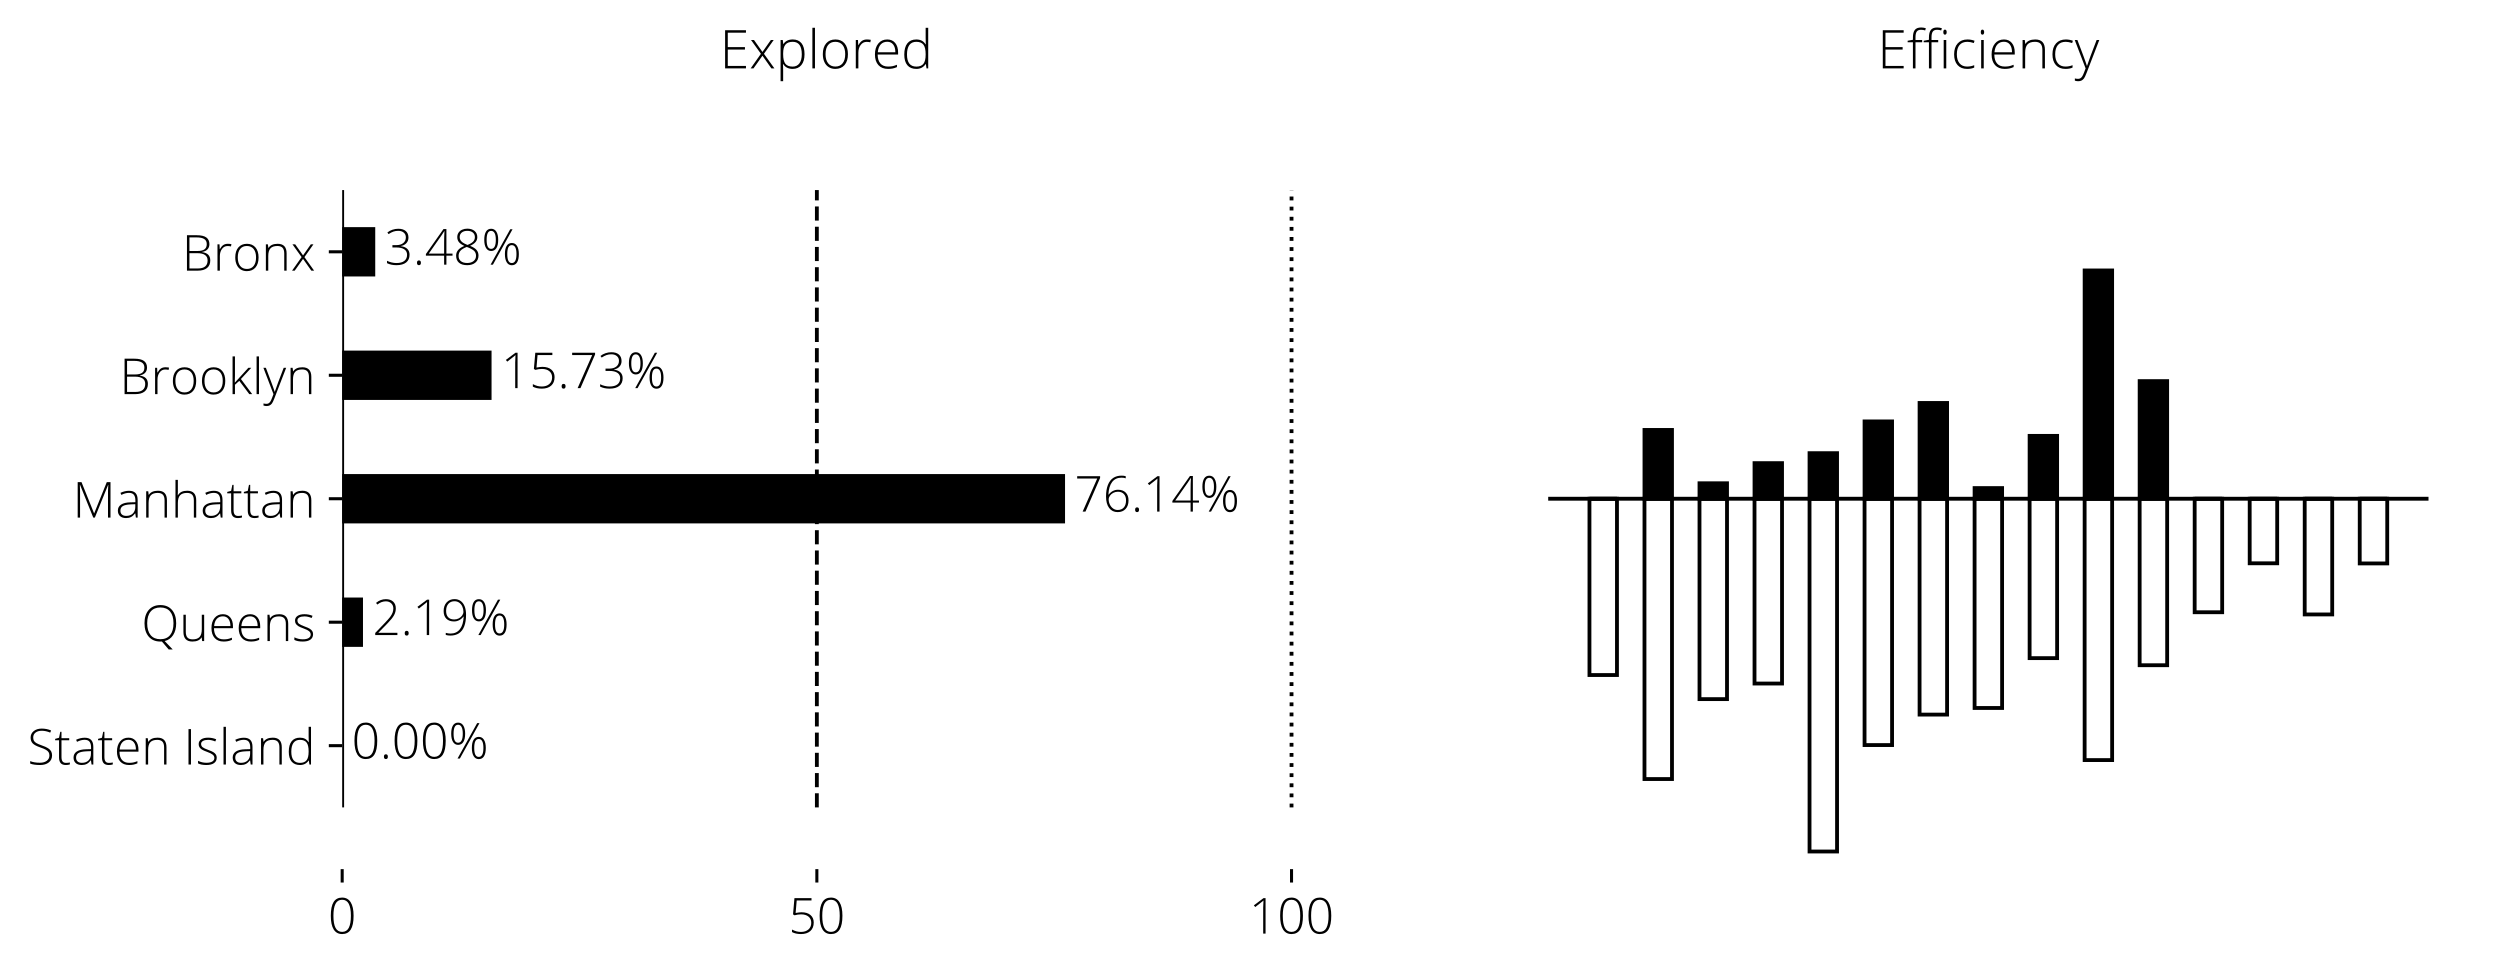
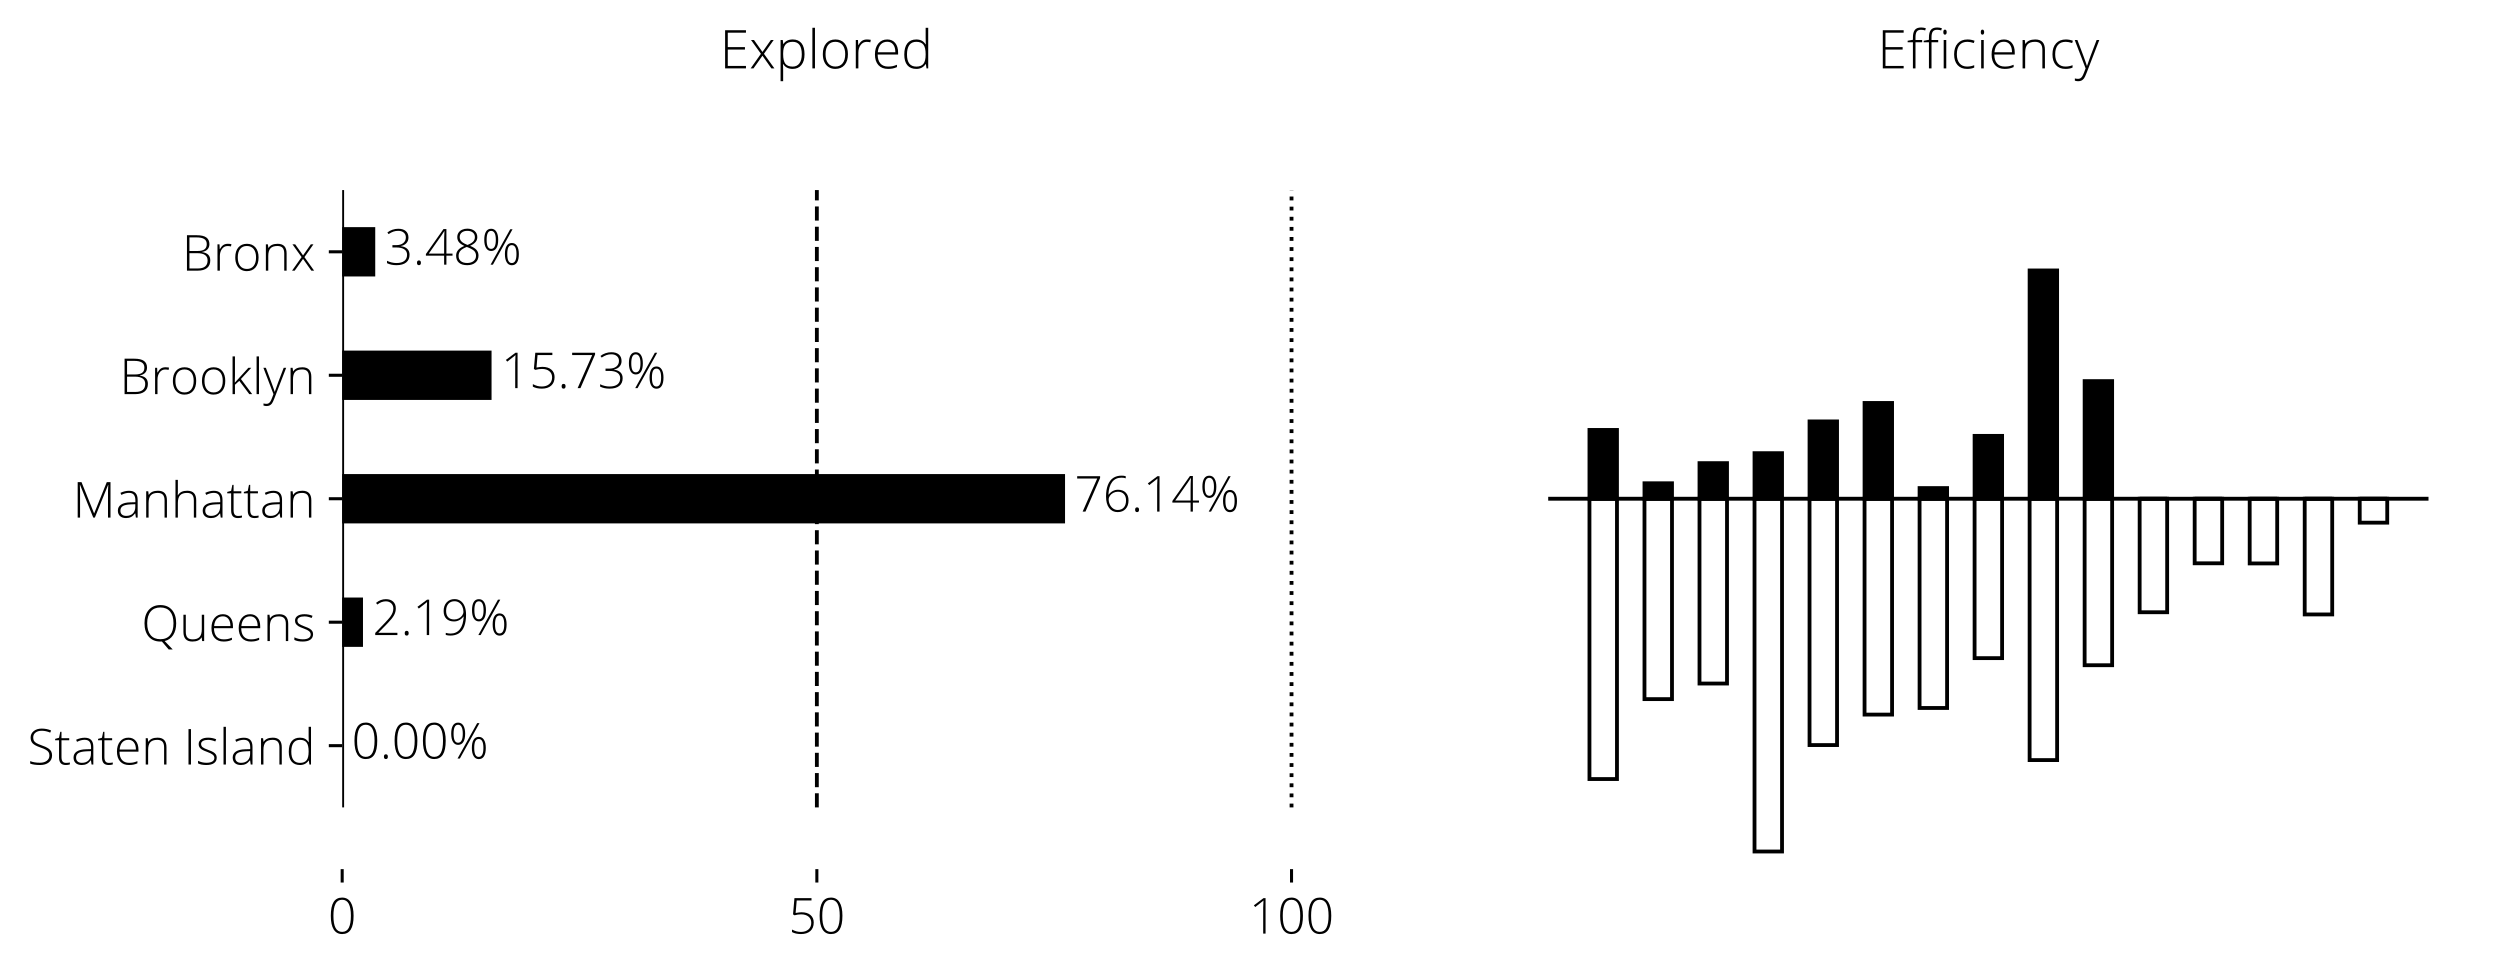
<svg xmlns="http://www.w3.org/2000/svg" xmlns:xlink="http://www.w3.org/1999/xlink" width="654.828pt" height="254.856pt" viewBox="0 0 654.828 254.856" version="1.1">
  <defs>
    <style type="text/css">*{stroke-linejoin: round; stroke-linecap: butt}</style>
  </defs>
  <g id="figure_1">
    <g id="patch_1">
      <path d="M 0 254.856  L 654.828 254.856  L 654.828 0  L 0 0  z " style="fill: #ffffff" />
    </g>
    <g id="axes_1">
      <g id="patch_2">
        <path d="M 89.628 227.654  L 343.265 227.654  L 343.265 33.614  L 89.628 33.614  L 89.628 227.654  z " style="fill: none" />
      </g>
      <g id="patch_3">
-         <path d="M 89.628 201.782  L 89.628 201.782  L 89.628 188.846  L 89.628 188.846  z " clip-path="url(#p69a3a024f9)" />
+         <path d="M 89.628 201.782  L 89.628 201.782  L 89.628 188.846  L 89.628 188.846  z " clip-path="url(#p4089ed53a1)" />
      </g>
      <g id="patch_4">
-         <path d="M 89.628 169.442  L 95.077 169.442  L 95.077 156.506  L 89.628 156.506  z " clip-path="url(#p69a3a024f9)" />
+         <path d="M 89.628 169.442  L 95.077 169.442  L 95.077 156.506  L 89.628 156.506  z " clip-path="url(#p4089ed53a1)" />
      </g>
      <g id="patch_5">
-         <path d="M 89.628 137.102  L 278.967 137.102  L 278.967 124.166  L 89.628 124.166  z " clip-path="url(#p69a3a024f9)" />
+         <path d="M 89.628 137.102  L 278.967 137.102  L 278.967 124.166  L 89.628 124.166  z " clip-path="url(#p4089ed53a1)" />
      </g>
      <g id="patch_6">
-         <path d="M 89.628 104.762  L 128.753 104.762  L 128.753 91.826  L 89.628 91.826  z " clip-path="url(#p69a3a024f9)" />
+         <path d="M 89.628 104.762  L 128.753 104.762  L 128.753 91.826  L 89.628 91.826  z " clip-path="url(#p4089ed53a1)" />
      </g>
      <g id="patch_7">
-         <path d="M 89.628 72.422  L 98.287 72.422  L 98.287 59.486  L 89.628 59.486  z " clip-path="url(#p69a3a024f9)" />
+         <path d="M 89.628 72.422  L 98.287 72.422  L 98.287 59.486  L 89.628 59.486  z " clip-path="url(#p4089ed53a1)" />
      </g>
      <g id="matplotlib.axis_1">
        <g id="xtick_1">
          <g id="line2d_1">
            <defs>
-               <path id="m699dbc9353" d="M 0 0  L 0 3.5  " style="stroke: #000000; stroke-width: 0.8" />
+               <path id="md51d012932" d="M 0 0  L 0 3.5  " style="stroke: #000000; stroke-width: 0.8" />
            </defs>
            <g>
-               <use xlink:href="#m699dbc9353" x="89.628" y="227.654" style="stroke: #000000; stroke-width: 0.8" />
+               <use xlink:href="#md51d012932" x="89.628" y="227.654" style="stroke: #000000; stroke-width: 0.8" />
            </g>
          </g>
          <g id="text_1">
            <g transform="translate(85.91836 244.5322) scale(0.13 -0.13)">
              <defs>
                <path id="OpenSans-Light-30" d="M 3297 2297  Q 3297 1094 2930 515  Q 2563 -63 1819 -63  Q 1103 -63 731 532  Q 359 1128 359 2297  Q 359 3491 720 4066  Q 1081 4641 1819 4641  Q 2541 4641 2919 4045  Q 3297 3450 3297 2297  z M 697 2297  Q 697 1234 975 726  Q 1253 219 1819 219  Q 2409 219 2679 744  Q 2950 1269 2950 2297  Q 2950 3309 2679 3834  Q 2409 4359 1819 4359  Q 1228 4359 962 3834  Q 697 3309 697 2297  z " transform="scale(0.015625)" />
              </defs>
              <use xlink:href="#OpenSans-Light-30" />
            </g>
          </g>
        </g>
        <g id="xtick_2">
          <g id="line2d_2">
            <g>
-               <use xlink:href="#m699dbc9353" x="213.96" y="227.654" style="stroke: #000000; stroke-width: 0.8" />
+               <use xlink:href="#md51d012932" x="213.96" y="227.654" style="stroke: #000000; stroke-width: 0.8" />
            </g>
          </g>
          <g id="text_2">
            <g transform="translate(206.5398 244.5322) scale(0.13 -0.13)">
              <defs>
                <path id="OpenSans-Light-35" d="M 1678 2747  Q 2409 2747 2829 2394  Q 3250 2041 3250 1422  Q 3250 719 2812 328  Q 2375 -63 1606 -63  Q 1266 -63 959 4  Q 653 72 447 197  L 447 519  Q 784 347 1046 280  Q 1309 213 1606 213  Q 2206 213 2568 530  Q 2931 847 2931 1388  Q 2931 1897 2578 2187  Q 2225 2478 1619 2478  Q 1213 2478 769 2356  L 581 2478  L 763 4569  L 2963 4569  L 2963 4269  L 1056 4269  L 916 2656  Q 1403 2747 1678 2747  z " transform="scale(0.015625)" />
              </defs>
              <use xlink:href="#OpenSans-Light-35" />
              <use xlink:href="#OpenSans-Light-30" x="57.08" />
            </g>
          </g>
        </g>
        <g id="xtick_3">
          <g id="line2d_3">
            <g>
-               <use xlink:href="#m699dbc9353" x="338.292" y="227.654" style="stroke: #000000; stroke-width: 0.8" />
+               <use xlink:href="#md51d012932" x="338.292" y="227.654" style="stroke: #000000; stroke-width: 0.8" />
            </g>
          </g>
          <g id="text_3">
            <g transform="translate(327.1613 244.5322) scale(0.13 -0.13)">
              <defs>
                <path id="OpenSans-Light-31" d="M 2131 0  L 1825 0  L 1825 3328  Q 1825 3781 1863 4269  Q 1816 4222 1766 4178  Q 1716 4134 800 3419  L 622 3641  L 1863 4569  L 2131 4569  L 2131 0  z " transform="scale(0.015625)" />
              </defs>
              <use xlink:href="#OpenSans-Light-31" />
              <use xlink:href="#OpenSans-Light-30" x="57.08" />
              <use xlink:href="#OpenSans-Light-30" x="114.16" />
            </g>
          </g>
        </g>
      </g>
      <g id="matplotlib.axis_2">
        <g id="ytick_1">
          <g id="line2d_4">
            <defs>
-               <path id="ma28530171c" d="M 0 0  L -3.5 0  " style="stroke: #000000; stroke-width: 0.8" />
+               <path id="ma436e86d18" d="M 0 0  L -3.5 0  " style="stroke: #000000; stroke-width: 0.8" />
            </defs>
            <g>
-               <use xlink:href="#ma28530171c" x="89.628" y="195.314" style="stroke: #000000; stroke-width: 0.8" />
+               <use xlink:href="#ma436e86d18" x="89.628" y="195.314" style="stroke: #000000; stroke-width: 0.8" />
            </g>
          </g>
          <g id="text_4">
            <g transform="translate(7.2 200.2532) scale(0.13 -0.13)">
              <defs>
                <path id="OpenSans-Light-53" d="M 3169 1178  Q 3169 606 2748 271  Q 2328 -63 1631 -63  Q 794 -63 347 122  L 347 441  Q 841 231 1606 231  Q 2169 231 2498 489  Q 2828 747 2828 1166  Q 2828 1425 2718 1595  Q 2609 1766 2362 1906  Q 2116 2047 1638 2209  Q 938 2450 670 2729  Q 403 3009 403 3475  Q 403 3988 804 4311  Q 1206 4634 1838 4634  Q 2481 4634 3047 4391  L 2931 4116  Q 2363 4353 1844 4353  Q 1338 4353 1038 4118  Q 738 3884 738 3481  Q 738 3228 830 3065  Q 922 2903 1131 2773  Q 1341 2644 1850 2463  Q 2384 2278 2653 2104  Q 2922 1931 3045 1711  Q 3169 1491 3169 1178  z " transform="scale(0.015625)" />
                <path id="OpenSans-Light-74" d="M 1466 213  Q 1759 213 1978 263  L 1978 13  Q 1753 -63 1459 -63  Q 1009 -63 795 178  Q 581 419 581 934  L 581 3128  L 78 3128  L 78 3309  L 581 3450  L 738 4219  L 897 4219  L 897 3397  L 1894 3397  L 1894 3128  L 897 3128  L 897 978  Q 897 588 1034 400  Q 1172 213 1466 213  z " transform="scale(0.015625)" />
                <path id="OpenSans-Light-61" d="M 2631 0  L 2553 538  L 2528 538  Q 2272 209 2001 73  Q 1731 -63 1363 -63  Q 863 -63 584 193  Q 306 450 306 903  Q 306 1400 720 1675  Q 1134 1950 1919 1966  L 2566 1984  L 2566 2209  Q 2566 2694 2369 2941  Q 2172 3188 1734 3188  Q 1263 3188 756 2925  L 641 3194  Q 1200 3456 1747 3456  Q 2306 3456 2582 3165  Q 2859 2875 2859 2259  L 2859 0  L 2631 0  z M 1381 219  Q 1925 219 2239 530  Q 2553 841 2553 1394  L 2553 1728  L 1959 1703  Q 1244 1669 939 1480  Q 634 1291 634 891  Q 634 572 829 395  Q 1025 219 1381 219  z " transform="scale(0.015625)" />
                <path id="OpenSans-Light-65" d="M 1941 -63  Q 1200 -63 786 393  Q 372 850 372 1672  Q 372 2484 772 2973  Q 1172 3463 1850 3463  Q 2450 3463 2797 3044  Q 3144 2625 3144 1906  L 3144 1656  L 697 1656  Q 703 956 1023 587  Q 1344 219 1941 219  Q 2231 219 2451 259  Q 2672 300 3009 434  L 3009 153  Q 2722 28 2478 -17  Q 2234 -63 1941 -63  z M 1850 3188  Q 1359 3188 1062 2864  Q 766 2541 716 1931  L 2816 1931  Q 2816 2522 2559 2855  Q 2303 3188 1850 3188  z " transform="scale(0.015625)" />
                <path id="OpenSans-Light-6e" d="M 2938 0  L 2938 2203  Q 2938 2716 2722 2948  Q 2506 3181 2053 3181  Q 1444 3181 1161 2873  Q 878 2566 878 1875  L 878 0  L 569 0  L 569 3397  L 831 3397  L 891 2931  L 909 2931  Q 1241 3463 2088 3463  Q 3244 3463 3244 2222  L 3244 0  L 2938 0  z " transform="scale(0.015625)" />
                <path id="OpenSans-Light-20" transform="scale(0.015625)" />
                <path id="OpenSans-Light-49" d="M 647 0  L 647 4569  L 966 4569  L 966 0  L 647 0  z " transform="scale(0.015625)" />
                <path id="OpenSans-Light-73" d="M 2675 884  Q 2675 428 2328 182  Q 1981 -63 1344 -63  Q 663 -63 263 147  L 263 481  Q 775 225 1344 225  Q 1847 225 2108 392  Q 2369 559 2369 838  Q 2369 1094 2161 1269  Q 1953 1444 1478 1613  Q 969 1797 762 1930  Q 556 2063 451 2230  Q 347 2397 347 2638  Q 347 3019 667 3241  Q 988 3463 1563 3463  Q 2113 3463 2606 3256  L 2491 2975  Q 1991 3181 1563 3181  Q 1147 3181 903 3043  Q 659 2906 659 2663  Q 659 2397 848 2237  Q 1038 2078 1588 1881  Q 2047 1716 2256 1583  Q 2466 1450 2570 1281  Q 2675 1113 2675 884  z " transform="scale(0.015625)" />
                <path id="OpenSans-Light-6c" d="M 878 0  L 569 0  L 569 4863  L 878 4863  L 878 0  z " transform="scale(0.015625)" />
                <path id="OpenSans-Light-64" d="M 1813 3463  Q 2181 3463 2450 3328  Q 2719 3194 2931 2869  L 2950 2869  Q 2931 3263 2931 3641  L 2931 4863  L 3238 4863  L 3238 0  L 3034 0  L 2956 519  L 2931 519  Q 2544 -63 1819 -63  Q 1116 -63 744 375  Q 372 813 372 1650  Q 372 2531 740 2997  Q 1109 3463 1813 3463  z M 1813 3181  Q 1256 3181 976 2790  Q 697 2400 697 1656  Q 697 213 1819 213  Q 2394 213 2662 547  Q 2931 881 2931 1650  L 2931 1703  Q 2931 2491 2667 2836  Q 2403 3181 1813 3181  z " transform="scale(0.015625)" />
              </defs>
              <use xlink:href="#OpenSans-Light-53" />
              <use xlink:href="#OpenSans-Light-74" x="54.492" />
              <use xlink:href="#OpenSans-Light-61" x="87.988" />
              <use xlink:href="#OpenSans-Light-74" x="140.967" />
              <use xlink:href="#OpenSans-Light-65" x="174.463" />
              <use xlink:href="#OpenSans-Light-6e" x="229.346" />
              <use xlink:href="#OpenSans-Light-20" x="288.33" />
              <use xlink:href="#OpenSans-Light-49" x="314.307" />
              <use xlink:href="#OpenSans-Light-73" x="339.502" />
              <use xlink:href="#OpenSans-Light-6c" x="386.084" />
              <use xlink:href="#OpenSans-Light-61" x="408.691" />
              <use xlink:href="#OpenSans-Light-6e" x="461.67" />
              <use xlink:href="#OpenSans-Light-64" x="520.654" />
            </g>
          </g>
        </g>
        <g id="ytick_2">
          <g id="line2d_5">
            <g>
-               <use xlink:href="#ma28530171c" x="89.628" y="162.974" style="stroke: #000000; stroke-width: 0.8" />
+               <use xlink:href="#ma436e86d18" x="89.628" y="162.974" style="stroke: #000000; stroke-width: 0.8" />
            </g>
          </g>
          <g id="text_5">
            <g transform="translate(37.03094 167.9132) scale(0.13 -0.13)">
              <defs>
                <path id="OpenSans-Light-51" d="M 4488 2291  Q 4488 1372 4094 770  Q 3700 169 3003 0  L 4044 -1088  L 3525 -1088  L 2644 -56  L 2541 -63  L 2444 -63  Q 1491 -63 947 570  Q 403 1203 403 2297  Q 403 3388 951 4014  Q 1500 4641 2450 4641  Q 3406 4641 3947 4011  Q 4488 3381 4488 2291  z M 750 2291  Q 750 1309 1187 773  Q 1625 238 2444 238  Q 3269 238 3705 769  Q 4141 1300 4141 2291  Q 4141 3278 3705 3804  Q 3269 4331 2450 4331  Q 1634 4331 1192 3800  Q 750 3269 750 2291  z " transform="scale(0.015625)" />
                <path id="OpenSans-Light-75" d="M 838 3397  L 838 1197  Q 838 684 1053 451  Q 1269 219 1722 219  Q 2328 219 2614 525  Q 2900 831 2900 1522  L 2900 3397  L 3206 3397  L 3206 0  L 2944 0  L 2888 469  L 2869 469  Q 2538 -63 1691 -63  Q 531 -63 531 1178  L 531 3397  L 838 3397  z " transform="scale(0.015625)" />
              </defs>
              <use xlink:href="#OpenSans-Light-51" />
              <use xlink:href="#OpenSans-Light-75" x="76.416" />
              <use xlink:href="#OpenSans-Light-65" x="135.4" />
              <use xlink:href="#OpenSans-Light-65" x="190.283" />
              <use xlink:href="#OpenSans-Light-6e" x="245.166" />
              <use xlink:href="#OpenSans-Light-73" x="304.15" />
            </g>
          </g>
        </g>
        <g id="ytick_3">
          <g id="line2d_6">
            <g>
-               <use xlink:href="#ma28530171c" x="89.628" y="130.634" style="stroke: #000000; stroke-width: 0.8" />
+               <use xlink:href="#ma436e86d18" x="89.628" y="130.634" style="stroke: #000000; stroke-width: 0.8" />
            </g>
          </g>
          <g id="text_6">
            <g transform="translate(19.03406 135.5732) scale(0.13 -0.13)">
              <defs>
                <path id="OpenSans-Light-4d" d="M 2656 0  L 953 4219  L 928 4219  Q 953 3831 953 3425  L 953 0  L 647 0  L 647 4569  L 1141 4569  L 2759 550  L 2778 550  L 4397 4569  L 4878 4569  L 4878 0  L 4556 0  L 4556 3463  Q 4556 3825 4594 4213  L 4569 4213  L 2859 0  L 2656 0  z " transform="scale(0.015625)" />
                <path id="OpenSans-Light-68" d="M 2938 0  L 2938 2203  Q 2938 2716 2722 2948  Q 2506 3181 2053 3181  Q 1444 3181 1161 2873  Q 878 2566 878 1875  L 878 0  L 569 0  L 569 4863  L 878 4863  L 878 3316  L 863 2881  L 884 2881  Q 1075 3188 1365 3325  Q 1656 3463 2088 3463  Q 3244 3463 3244 2222  L 3244 0  L 2938 0  z " transform="scale(0.015625)" />
              </defs>
              <use xlink:href="#OpenSans-Light-4d" />
              <use xlink:href="#OpenSans-Light-61" x="86.279" />
              <use xlink:href="#OpenSans-Light-6e" x="139.258" />
              <use xlink:href="#OpenSans-Light-68" x="198.242" />
              <use xlink:href="#OpenSans-Light-61" x="257.227" />
              <use xlink:href="#OpenSans-Light-74" x="310.205" />
              <use xlink:href="#OpenSans-Light-74" x="343.701" />
              <use xlink:href="#OpenSans-Light-61" x="377.197" />
              <use xlink:href="#OpenSans-Light-6e" x="430.176" />
            </g>
          </g>
        </g>
        <g id="ytick_4">
          <g id="line2d_7">
            <g>
-               <use xlink:href="#ma28530171c" x="89.628" y="98.294" style="stroke: #000000; stroke-width: 0.8" />
+               <use xlink:href="#ma436e86d18" x="89.628" y="98.294" style="stroke: #000000; stroke-width: 0.8" />
            </g>
          </g>
          <g id="text_7">
            <g transform="translate(31.31703 103.2332) scale(0.13 -0.13)">
              <defs>
                <path id="OpenSans-Light-42" d="M 647 4569  L 1900 4569  Q 2747 4569 3144 4281  Q 3541 3994 3541 3413  Q 3541 3016 3298 2752  Q 3056 2488 2591 2413  L 2591 2394  Q 3138 2313 3395 2048  Q 3653 1784 3653 1313  Q 3653 681 3234 340  Q 2816 0 2047 0  L 647 0  L 647 4569  z M 966 2534  L 1972 2534  Q 2616 2534 2908 2748  Q 3200 2963 3200 3419  Q 3200 3875 2870 4081  Q 2541 4288 1888 4288  L 966 4288  L 966 2534  z M 966 2253  L 966 281  L 2041 281  Q 3309 281 3309 1313  Q 3309 2253 1972 2253  L 966 2253  z " transform="scale(0.015625)" />
                <path id="OpenSans-Light-72" d="M 1906 3463  Q 2122 3463 2369 3419  L 2309 3122  Q 2097 3175 1869 3175  Q 1434 3175 1156 2806  Q 878 2438 878 1875  L 878 0  L 569 0  L 569 3397  L 831 3397  L 863 2784  L 884 2784  Q 1094 3159 1331 3311  Q 1569 3463 1906 3463  z " transform="scale(0.015625)" />
                <path id="OpenSans-Light-6f" d="M 3378 1703  Q 3378 872 2975 404  Q 2572 -63 1863 -63  Q 1416 -63 1075 153  Q 734 369 553 772  Q 372 1175 372 1703  Q 372 2534 775 2998  Q 1178 3463 1881 3463  Q 2581 3463 2979 2992  Q 3378 2522 3378 1703  z M 697 1703  Q 697 1003 1005 611  Q 1313 219 1875 219  Q 2438 219 2745 611  Q 3053 1003 3053 1703  Q 3053 2406 2742 2793  Q 2431 3181 1869 3181  Q 1306 3181 1001 2795  Q 697 2409 697 1703  z " transform="scale(0.015625)" />
                <path id="OpenSans-Light-6b" d="M 872 1491  L 2606 3397  L 2981 3397  L 1644 1947  L 3097 0  L 2725 0  L 1434 1716  L 878 1209  L 878 0  L 569 0  L 569 4863  L 878 4863  L 878 2425  L 856 1491  L 872 1491  z " transform="scale(0.015625)" />
                <path id="OpenSans-Light-79" d="M 0 3397  L 319 3397  L 1038 1491  Q 1366 613 1453 306  L 1472 306  Q 1603 709 1900 1509  L 2619 3397  L 2938 3397  L 1416 -550  Q 1231 -1031 1106 -1200  Q 981 -1369 814 -1453  Q 647 -1538 409 -1538  Q 231 -1538 13 -1472  L 13 -1203  Q 194 -1253 403 -1253  Q 563 -1253 684 -1178  Q 806 -1103 904 -945  Q 1003 -788 1133 -445  Q 1263 -103 1300 0  L 0 3397  z " transform="scale(0.015625)" />
              </defs>
              <use xlink:href="#OpenSans-Light-42" />
              <use xlink:href="#OpenSans-Light-72" x="62.695" />
              <use xlink:href="#OpenSans-Light-6f" x="101.611" />
              <use xlink:href="#OpenSans-Light-6f" x="160.205" />
              <use xlink:href="#OpenSans-Light-6b" x="218.799" />
              <use xlink:href="#OpenSans-Light-6c" x="267.188" />
              <use xlink:href="#OpenSans-Light-79" x="289.795" />
              <use xlink:href="#OpenSans-Light-6e" x="335.693" />
            </g>
          </g>
        </g>
        <g id="ytick_5">
          <g id="line2d_8">
            <g>
-               <use xlink:href="#ma28530171c" x="89.628" y="65.954" style="stroke: #000000; stroke-width: 0.8" />
+               <use xlink:href="#ma436e86d18" x="89.628" y="65.954" style="stroke: #000000; stroke-width: 0.8" />
            </g>
          </g>
          <g id="text_8">
            <g transform="translate(47.65641 70.89317) scale(0.13 -0.13)">
              <defs>
                <path id="OpenSans-Light-78" d="M 1403 1747  L 219 3397  L 575 3397  L 1588 1966  L 2591 3397  L 2931 3397  L 1766 1747  L 3016 0  L 2656 0  L 1588 1516  L 513 0  L 172 0  L 1403 1747  z " transform="scale(0.015625)" />
              </defs>
              <use xlink:href="#OpenSans-Light-42" />
              <use xlink:href="#OpenSans-Light-72" x="62.695" />
              <use xlink:href="#OpenSans-Light-6f" x="101.611" />
              <use xlink:href="#OpenSans-Light-6e" x="160.205" />
              <use xlink:href="#OpenSans-Light-78" x="219.189" />
            </g>
          </g>
        </g>
      </g>
      <g id="LineCollection_1">
-         <path d="M 89.628 211.484  L 89.628 49.784  " clip-path="url(#p69a3a024f9)" style="fill: none; stroke: #000000" />
+         <path d="M 89.628 211.484  L 89.628 49.784  " clip-path="url(#p4089ed53a1)" style="fill: none; stroke: #000000" />
      </g>
      <g id="LineCollection_2">
-         <path d="M 213.96 211.484  L 213.96 49.784  " clip-path="url(#p69a3a024f9)" style="fill: none; stroke-dasharray: 3.7,1.6; stroke-dashoffset: 0; stroke: #000000" />
+         <path d="M 213.96 211.484  L 213.96 49.784  " clip-path="url(#p4089ed53a1)" style="fill: none; stroke-dasharray: 3.7,1.6; stroke-dashoffset: 0; stroke: #000000" />
      </g>
      <g id="LineCollection_3">
-         <path d="M 338.292 211.484  L 338.292 49.784  " clip-path="url(#p69a3a024f9)" style="fill: none; stroke-dasharray: 1,1.65; stroke-dashoffset: 0; stroke: #000000" />
+         <path d="M 338.292 211.484  L 338.292 49.784  " clip-path="url(#p4089ed53a1)" style="fill: none; stroke-dasharray: 1,1.65; stroke-dashoffset: 0; stroke: #000000" />
      </g>
      <g id="text_9">
        <g transform="translate(92.11507 198.6911) scale(0.13 -0.13)">
          <defs>
            <path id="OpenSans-Light-2e" d="M 506 244  Q 506 550 756 550  Q 1013 550 1013 244  Q 1013 -63 756 -63  Q 506 -63 506 244  z " transform="scale(0.015625)" />
            <path id="OpenSans-Light-25" d="M 659 3206  Q 659 2625 800 2333  Q 941 2041 1241 2041  Q 1844 2041 1844 3206  Q 1844 3781 1689 4070  Q 1534 4359 1241 4359  Q 941 4359 800 4070  Q 659 3781 659 3206  z M 2150 3206  Q 2150 2500 1915 2133  Q 1681 1766 1241 1766  Q 825 1766 589 2142  Q 353 2519 353 3206  Q 353 3903 578 4268  Q 803 4634 1241 4634  Q 1675 4634 1912 4257  Q 2150 3881 2150 3206  z M 3322 1369  Q 3322 791 3462 502  Q 3603 213 3903 213  Q 4506 213 4506 1369  Q 4506 2522 3903 2522  Q 3603 2522 3462 2236  Q 3322 1950 3322 1369  z M 4813 1369  Q 4813 663 4581 295  Q 4350 -72 3909 -72  Q 3484 -72 3250 308  Q 3016 688 3016 1369  Q 3016 2072 3245 2434  Q 3475 2797 3909 2797  Q 4338 2797 4575 2422  Q 4813 2047 4813 1369  z M 4000 4569  L 1466 0  L 1166 0  L 3700 4569  L 4000 4569  z " transform="scale(0.015625)" />
          </defs>
          <use xlink:href="#OpenSans-Light-30" />
          <use xlink:href="#OpenSans-Light-2e" x="57.08" />
          <use xlink:href="#OpenSans-Light-30" x="80.859" />
          <use xlink:href="#OpenSans-Light-30" x="137.939" />
          <use xlink:href="#OpenSans-Light-25" x="195.02" />
        </g>
      </g>
      <g id="text_10">
        <g transform="translate(97.5641 166.3511) scale(0.13 -0.13)">
          <defs>
            <path id="OpenSans-Light-32" d="M 3213 0  L 353 0  L 353 275  L 1569 1544  Q 2081 2075 2287 2356  Q 2494 2638 2591 2894  Q 2688 3150 2688 3431  Q 2688 3841 2419 4097  Q 2150 4353 1722 4353  Q 1150 4353 628 3938  L 459 4153  Q 1031 4634 1728 4634  Q 2325 4634 2667 4315  Q 3009 3997 3009 3438  Q 3009 2984 2779 2561  Q 2550 2138 1941 1516  L 769 313  L 769 300  L 3213 300  L 3213 0  z " transform="scale(0.015625)" />
            <path id="OpenSans-Light-39" d="M 3238 2631  Q 3238 1731 3002 1125  Q 2766 519 2314 228  Q 1863 -63 1222 -63  Q 897 -63 622 19  L 622 288  Q 756 244 945 220  Q 1134 197 1234 197  Q 2006 197 2443 755  Q 2881 1313 2931 2381  L 2894 2381  Q 2666 2081 2350 1920  Q 2034 1759 1691 1759  Q 1056 1759 701 2109  Q 347 2459 347 3103  Q 347 3791 736 4216  Q 1125 4641 1747 4641  Q 2197 4641 2534 4405  Q 2872 4169 3055 3712  Q 3238 3256 3238 2631  z M 1747 4366  Q 1253 4366 959 4033  Q 666 3700 666 3122  Q 666 2578 937 2297  Q 1209 2016 1716 2016  Q 2031 2016 2304 2156  Q 2578 2297 2739 2530  Q 2900 2763 2900 3003  Q 2900 3369 2754 3687  Q 2609 4006 2348 4186  Q 2088 4366 1747 4366  z " transform="scale(0.015625)" />
          </defs>
          <use xlink:href="#OpenSans-Light-32" />
          <use xlink:href="#OpenSans-Light-2e" x="57.08" />
          <use xlink:href="#OpenSans-Light-31" x="80.859" />
          <use xlink:href="#OpenSans-Light-39" x="137.939" />
          <use xlink:href="#OpenSans-Light-25" x="195.02" />
        </g>
      </g>
      <g id="text_11">
        <g transform="translate(281.4537 134.0111) scale(0.13 -0.13)">
          <defs>
            <path id="OpenSans-Light-37" d="M 1044 0  L 2925 4269  L 341 4269  L 341 4569  L 3297 4569  L 3297 4341  L 1409 0  L 1044 0  z " transform="scale(0.015625)" />
            <path id="OpenSans-Light-36" d="M 409 1947  Q 409 2838 651 3445  Q 894 4053 1339 4347  Q 1784 4641 2413 4641  Q 2706 4641 2950 4569  L 2950 4294  Q 2722 4378 2400 4378  Q 1628 4378 1198 3822  Q 769 3266 716 2203  L 756 2203  Q 994 2509 1300 2665  Q 1606 2822 1947 2822  Q 2588 2822 2948 2456  Q 3309 2091 3309 1447  Q 3309 747 2929 342  Q 2550 -63 1906 -63  Q 1213 -63 811 467  Q 409 997 409 1947  z M 1906 213  Q 2419 213 2703 534  Q 2988 856 2988 1453  Q 2988 1978 2706 2272  Q 2425 2566 1941 2566  Q 1622 2566 1348 2425  Q 1075 2284 912 2051  Q 750 1819 750 1575  Q 750 1228 904 908  Q 1059 588 1323 400  Q 1588 213 1906 213  z " transform="scale(0.015625)" />
            <path id="OpenSans-Light-34" d="M 3566 1166  L 2778 1166  L 2778 0  L 2484 0  L 2484 1166  L 134 1166  L 134 1375  L 2400 4594  L 2778 4594  L 2778 1434  L 3566 1434  L 3566 1166  z M 2484 1434  L 2484 2741  Q 2484 3684 2528 4325  L 2503 4325  Q 2441 4209 2119 3738  L 506 1434  L 2484 1434  z " transform="scale(0.015625)" />
          </defs>
          <use xlink:href="#OpenSans-Light-37" />
          <use xlink:href="#OpenSans-Light-36" x="57.08" />
          <use xlink:href="#OpenSans-Light-2e" x="114.16" />
          <use xlink:href="#OpenSans-Light-31" x="137.939" />
          <use xlink:href="#OpenSans-Light-34" x="195.02" />
          <use xlink:href="#OpenSans-Light-25" x="252.1" />
        </g>
      </g>
      <g id="text_12">
        <g transform="translate(131.2399 101.6711) scale(0.13 -0.13)">
          <defs>
            <path id="OpenSans-Light-33" d="M 3059 3494  Q 3059 3069 2792 2778  Q 2525 2488 2075 2406  L 2075 2388  Q 2625 2319 2912 2037  Q 3200 1756 3200 1281  Q 3200 641 2764 289  Q 2328 -63 1509 -63  Q 813 -63 294 197  L 294 506  Q 556 369 882 291  Q 1209 213 1497 213  Q 2188 213 2534 492  Q 2881 772 2881 1281  Q 2881 1734 2526 1978  Q 2172 2222 1484 2222  L 991 2222  L 991 2522  L 1491 2522  Q 2059 2522 2392 2792  Q 2725 3063 2725 3525  Q 2725 3906 2454 4136  Q 2184 4366 1747 4366  Q 1406 4366 1125 4270  Q 844 4175 494 3944  L 341 4153  Q 606 4375 981 4504  Q 1356 4634 1741 4634  Q 2372 4634 2715 4336  Q 3059 4038 3059 3494  z " transform="scale(0.015625)" />
          </defs>
          <use xlink:href="#OpenSans-Light-31" />
          <use xlink:href="#OpenSans-Light-35" x="57.08" />
          <use xlink:href="#OpenSans-Light-2e" x="114.16" />
          <use xlink:href="#OpenSans-Light-37" x="137.939" />
          <use xlink:href="#OpenSans-Light-33" x="195.02" />
          <use xlink:href="#OpenSans-Light-25" x="252.1" />
        </g>
      </g>
      <g id="text_13">
        <g transform="translate(100.7736 69.33114) scale(0.13 -0.13)">
          <defs>
            <path id="OpenSans-Light-38" d="M 1819 4647  Q 2400 4647 2754 4350  Q 3109 4053 3109 3547  Q 3109 3197 2889 2928  Q 2669 2659 2175 2431  Q 2775 2184 3019 1890  Q 3263 1597 3263 1178  Q 3263 613 2867 275  Q 2472 -63 1806 -63  Q 1116 -63 747 253  Q 378 569 378 1172  Q 378 1581 637 1890  Q 897 2200 1441 2419  Q 938 2656 731 2920  Q 525 3184 525 3553  Q 525 3881 690 4129  Q 856 4378 1154 4512  Q 1453 4647 1819 4647  z M 697 1125  Q 697 694 989 456  Q 1281 219 1806 219  Q 2319 219 2631 470  Q 2944 722 2944 1153  Q 2944 1541 2698 1783  Q 2453 2025 1753 2291  Q 1178 2069 937 1800  Q 697 1531 697 1125  z M 1813 4366  Q 1372 4366 1105 4148  Q 838 3931 838 3553  Q 838 3334 936 3167  Q 1034 3000 1220 2864  Q 1406 2728 1844 2547  Q 2353 2744 2575 2981  Q 2797 3219 2797 3553  Q 2797 3928 2533 4147  Q 2269 4366 1813 4366  z " transform="scale(0.015625)" />
          </defs>
          <use xlink:href="#OpenSans-Light-33" />
          <use xlink:href="#OpenSans-Light-2e" x="57.08" />
          <use xlink:href="#OpenSans-Light-34" x="80.859" />
          <use xlink:href="#OpenSans-Light-38" x="137.939" />
          <use xlink:href="#OpenSans-Light-25" x="195.02" />
        </g>
      </g>
      <g id="text_14">
        <g transform="translate(188.5144 17.91219) scale(0.14 -0.14)">
          <defs>
            <path id="OpenSans-Light-45" d="M 3144 0  L 647 0  L 647 4569  L 3144 4569  L 3144 4275  L 966 4275  L 966 2547  L 3022 2547  L 3022 2253  L 966 2253  L 966 294  L 3144 294  L 3144 0  z " transform="scale(0.015625)" />
            <path id="OpenSans-Light-70" d="M 2022 -63  Q 1238 -63 878 525  L 856 525  L 866 263  Q 878 31 878 -244  L 878 -1538  L 569 -1538  L 569 3397  L 831 3397  L 891 2913  L 909 2913  Q 1259 3463 2028 3463  Q 2716 3463 3077 3011  Q 3438 2559 3438 1697  Q 3438 859 3058 398  Q 2678 -63 2022 -63  z M 2016 213  Q 2538 213 2823 600  Q 3109 988 3109 1684  Q 3109 3181 2028 3181  Q 1434 3181 1156 2854  Q 878 2528 878 1791  L 878 1691  Q 878 894 1145 553  Q 1413 213 2016 213  z " transform="scale(0.015625)" />
          </defs>
          <use xlink:href="#OpenSans-Light-45" />
          <use xlink:href="#OpenSans-Light-78" x="55.176" />
          <use xlink:href="#OpenSans-Light-70" x="104.98" />
          <use xlink:href="#OpenSans-Light-6c" x="164.502" />
          <use xlink:href="#OpenSans-Light-6f" x="187.109" />
          <use xlink:href="#OpenSans-Light-72" x="245.703" />
          <use xlink:href="#OpenSans-Light-65" x="284.619" />
          <use xlink:href="#OpenSans-Light-64" x="339.502" />
        </g>
      </g>
    </g>
    <g id="axes_2">
      <g id="patch_8">
-         <path d="M 416.329 130.634  L 423.535 130.634  L 423.535 130.634  L 416.329 130.634  z " clip-path="url(#pe6159badaf)" style="stroke: #000000; stroke-linejoin: miter" />
+         <path d="M 416.329 130.634  L 423.535 130.634  L 423.535 112.615  L 416.329 112.615  z " clip-path="url(#pc8753ddbf7)" style="stroke: #000000; stroke-linejoin: miter" />
      </g>
      <g id="patch_9">
-         <path d="M 430.741 130.634  L 437.946 130.634  L 437.946 112.615  L 430.741 112.615  z " clip-path="url(#pe6159badaf)" style="stroke: #000000; stroke-linejoin: miter" />
+         <path d="M 430.741 130.634  L 437.946 130.634  L 437.946 126.582  L 430.741 126.582  z " clip-path="url(#pc8753ddbf7)" style="stroke: #000000; stroke-linejoin: miter" />
      </g>
      <g id="patch_10">
-         <path d="M 445.152 130.634  L 452.357 130.634  L 452.357 126.582  L 445.152 126.582  z " clip-path="url(#pe6159badaf)" style="stroke: #000000; stroke-linejoin: miter" />
+         <path d="M 445.152 130.634  L 452.357 130.634  L 452.357 121.309  L 445.152 121.309  z " clip-path="url(#pc8753ddbf7)" style="stroke: #000000; stroke-linejoin: miter" />
      </g>
      <g id="patch_11">
-         <path d="M 459.563 130.634  L 466.768 130.634  L 466.768 121.309  L 459.563 121.309  z " clip-path="url(#pe6159badaf)" style="stroke: #000000; stroke-linejoin: miter" />
+         <path d="M 459.563 130.634  L 466.768 130.634  L 466.768 118.698  L 459.563 118.698  z " clip-path="url(#pc8753ddbf7)" style="stroke: #000000; stroke-linejoin: miter" />
      </g>
      <g id="patch_12">
-         <path d="M 473.974 130.634  L 481.18 130.634  L 481.18 118.698  L 473.974 118.698  z " clip-path="url(#pe6159badaf)" style="stroke: #000000; stroke-linejoin: miter" />
+         <path d="M 473.974 130.634  L 481.18 130.634  L 481.18 110.382  L 473.974 110.382  z " clip-path="url(#pc8753ddbf7)" style="stroke: #000000; stroke-linejoin: miter" />
      </g>
      <g id="patch_13">
-         <path d="M 488.385 130.634  L 495.591 130.634  L 495.591 110.382  L 488.385 110.382  z " clip-path="url(#pe6159badaf)" style="stroke: #000000; stroke-linejoin: miter" />
+         <path d="M 488.385 130.634  L 495.591 130.634  L 495.591 105.549  L 488.385 105.549  z " clip-path="url(#pc8753ddbf7)" style="stroke: #000000; stroke-linejoin: miter" />
      </g>
      <g id="patch_14">
-         <path d="M 502.796 130.634  L 510.002 130.634  L 510.002 105.549  L 502.796 105.549  z " clip-path="url(#pe6159badaf)" style="stroke: #000000; stroke-linejoin: miter" />
+         <path d="M 502.796 130.634  L 510.002 130.634  L 510.002 127.842  L 502.796 127.842  z " clip-path="url(#pc8753ddbf7)" style="stroke: #000000; stroke-linejoin: miter" />
      </g>
      <g id="patch_15">
-         <path d="M 517.207 130.634  L 524.413 130.634  L 524.413 127.842  L 517.207 127.842  z " clip-path="url(#pe6159badaf)" style="stroke: #000000; stroke-linejoin: miter" />
+         <path d="M 517.207 130.634  L 524.413 130.634  L 524.413 114.169  L 517.207 114.169  z " clip-path="url(#pc8753ddbf7)" style="stroke: #000000; stroke-linejoin: miter" />
      </g>
      <g id="patch_16">
-         <path d="M 531.619 130.634  L 538.824 130.634  L 538.824 114.169  L 531.619 114.169  z " clip-path="url(#pe6159badaf)" style="stroke: #000000; stroke-linejoin: miter" />
+         <path d="M 531.619 130.634  L 538.824 130.634  L 538.824 70.84  L 531.619 70.84  z " clip-path="url(#pc8753ddbf7)" style="stroke: #000000; stroke-linejoin: miter" />
      </g>
      <g id="patch_17">
-         <path d="M 546.03 130.634  L 553.235 130.634  L 553.235 70.84  L 546.03 70.84  z " clip-path="url(#pe6159badaf)" style="stroke: #000000; stroke-linejoin: miter" />
+         <path d="M 546.03 130.634  L 553.235 130.634  L 553.235 99.823  L 546.03 99.823  z " clip-path="url(#pc8753ddbf7)" style="stroke: #000000; stroke-linejoin: miter" />
      </g>
      <g id="patch_18">
-         <path d="M 560.441 130.634  L 567.647 130.634  L 567.647 99.823  L 560.441 99.823  z " clip-path="url(#pe6159badaf)" style="stroke: #000000; stroke-linejoin: miter" />
+         <path d="M 560.441 130.634  L 567.647 130.634  L 567.647 130.634  L 560.441 130.634  z " clip-path="url(#pc8753ddbf7)" style="stroke: #000000; stroke-linejoin: miter" />
      </g>
      <g id="patch_19">
-         <path d="M 574.852 130.634  L 582.058 130.634  L 582.058 130.634  L 574.852 130.634  z " clip-path="url(#pe6159badaf)" style="stroke: #000000; stroke-linejoin: miter" />
+         <path d="M 574.852 130.634  L 582.058 130.634  L 582.058 130.634  L 574.852 130.634  z " clip-path="url(#pc8753ddbf7)" style="stroke: #000000; stroke-linejoin: miter" />
      </g>
      <g id="patch_20">
-         <path d="M 589.263 130.634  L 596.469 130.634  L 596.469 130.634  L 589.263 130.634  z " clip-path="url(#pe6159badaf)" style="stroke: #000000; stroke-linejoin: miter" />
+         <path d="M 589.263 130.634  L 596.469 130.634  L 596.469 130.634  L 589.263 130.634  z " clip-path="url(#pc8753ddbf7)" style="stroke: #000000; stroke-linejoin: miter" />
      </g>
      <g id="patch_21">
-         <path d="M 603.674 130.634  L 610.88 130.634  L 610.88 130.634  L 603.674 130.634  z " clip-path="url(#pe6159badaf)" style="stroke: #000000; stroke-linejoin: miter" />
+         <path d="M 603.674 130.634  L 610.88 130.634  L 610.88 130.634  L 603.674 130.634  z " clip-path="url(#pc8753ddbf7)" style="stroke: #000000; stroke-linejoin: miter" />
      </g>
      <g id="patch_22">
-         <path d="M 618.086 130.634  L 625.291 130.634  L 625.291 130.634  L 618.086 130.634  z " clip-path="url(#pe6159badaf)" style="stroke: #000000; stroke-linejoin: miter" />
+         <path d="M 618.086 130.634  L 625.291 130.634  L 625.291 130.634  L 618.086 130.634  z " clip-path="url(#pc8753ddbf7)" style="stroke: #000000; stroke-linejoin: miter" />
      </g>
      <g id="patch_23">
-         <path d="M 416.329 130.634  L 423.535 130.634  L 423.535 176.812  L 416.329 176.812  L 416.329 130.634  z " clip-path="url(#pe6159badaf)" style="fill: none; stroke: #000000; stroke-linejoin: miter" />
+         <path d="M 416.329 130.634  L 423.535 130.634  L 423.535 204.056  L 416.329 204.056  L 416.329 130.634  z " clip-path="url(#pc8753ddbf7)" style="fill: none; stroke: #000000; stroke-linejoin: miter" />
      </g>
      <g id="patch_24">
-         <path d="M 430.741 130.634  L 437.946 130.634  L 437.946 204.056  L 430.741 204.056  L 430.741 130.634  z " clip-path="url(#pe6159badaf)" style="fill: none; stroke: #000000; stroke-linejoin: miter" />
+         <path d="M 430.741 130.634  L 437.946 130.634  L 437.946 183.122  L 430.741 183.122  L 430.741 130.634  z " clip-path="url(#pc8753ddbf7)" style="fill: none; stroke: #000000; stroke-linejoin: miter" />
      </g>
      <g id="patch_25">
-         <path d="M 445.152 130.634  L 452.357 130.634  L 452.357 183.122  L 445.152 183.122  L 445.152 130.634  z " clip-path="url(#pe6159badaf)" style="fill: none; stroke: #000000; stroke-linejoin: miter" />
+         <path d="M 445.152 130.634  L 452.357 130.634  L 452.357 179.039  L 445.152 179.039  L 445.152 130.634  z " clip-path="url(#pc8753ddbf7)" style="fill: none; stroke: #000000; stroke-linejoin: miter" />
      </g>
      <g id="patch_26">
-         <path d="M 459.563 130.634  L 466.768 130.634  L 466.768 179.039  L 459.563 179.039  L 459.563 130.634  z " clip-path="url(#pe6159badaf)" style="fill: none; stroke: #000000; stroke-linejoin: miter" />
+         <path d="M 459.563 130.634  L 466.768 130.634  L 466.768 223.035  L 459.563 223.035  L 459.563 130.634  z " clip-path="url(#pc8753ddbf7)" style="fill: none; stroke: #000000; stroke-linejoin: miter" />
      </g>
      <g id="patch_27">
-         <path d="M 473.974 130.634  L 481.18 130.634  L 481.18 223.035  L 473.974 223.035  L 473.974 130.634  z " clip-path="url(#pe6159badaf)" style="fill: none; stroke: #000000; stroke-linejoin: miter" />
+         <path d="M 473.974 130.634  L 481.18 130.634  L 481.18 195.155  L 473.974 195.155  L 473.974 130.634  z " clip-path="url(#pc8753ddbf7)" style="fill: none; stroke: #000000; stroke-linejoin: miter" />
      </g>
      <g id="patch_28">
-         <path d="M 488.385 130.634  L 495.591 130.634  L 495.591 195.155  L 488.385 195.155  L 488.385 130.634  z " clip-path="url(#pe6159badaf)" style="fill: none; stroke: #000000; stroke-linejoin: miter" />
+         <path d="M 488.385 130.634  L 495.591 130.634  L 495.591 187.174  L 488.385 187.174  L 488.385 130.634  z " clip-path="url(#pc8753ddbf7)" style="fill: none; stroke: #000000; stroke-linejoin: miter" />
      </g>
      <g id="patch_29">
-         <path d="M 502.796 130.634  L 510.002 130.634  L 510.002 187.174  L 502.796 187.174  L 502.796 130.634  z " clip-path="url(#pe6159badaf)" style="fill: none; stroke: #000000; stroke-linejoin: miter" />
+         <path d="M 502.796 130.634  L 510.002 130.634  L 510.002 185.442  L 502.796 185.442  L 502.796 130.634  z " clip-path="url(#pc8753ddbf7)" style="fill: none; stroke: #000000; stroke-linejoin: miter" />
      </g>
      <g id="patch_30">
-         <path d="M 517.207 130.634  L 524.413 130.634  L 524.413 185.442  L 517.207 185.442  L 517.207 130.634  z " clip-path="url(#pe6159badaf)" style="fill: none; stroke: #000000; stroke-linejoin: miter" />
+         <path d="M 517.207 130.634  L 524.413 130.634  L 524.413 172.386  L 517.207 172.386  L 517.207 130.634  z " clip-path="url(#pc8753ddbf7)" style="fill: none; stroke: #000000; stroke-linejoin: miter" />
      </g>
      <g id="patch_31">
-         <path d="M 531.619 130.634  L 538.824 130.634  L 538.824 172.386  L 531.619 172.386  L 531.619 130.634  z " clip-path="url(#pe6159badaf)" style="fill: none; stroke: #000000; stroke-linejoin: miter" />
+         <path d="M 531.619 130.634  L 538.824 130.634  L 538.824 199.088  L 531.619 199.088  L 531.619 130.634  z " clip-path="url(#pc8753ddbf7)" style="fill: none; stroke: #000000; stroke-linejoin: miter" />
      </g>
      <g id="patch_32">
-         <path d="M 546.03 130.634  L 553.235 130.634  L 553.235 199.088  L 546.03 199.088  L 546.03 130.634  z " clip-path="url(#pe6159badaf)" style="fill: none; stroke: #000000; stroke-linejoin: miter" />
+         <path d="M 546.03 130.634  L 553.235 130.634  L 553.235 174.243  L 546.03 174.243  L 546.03 130.634  z " clip-path="url(#pc8753ddbf7)" style="fill: none; stroke: #000000; stroke-linejoin: miter" />
      </g>
      <g id="patch_33">
-         <path d="M 560.441 130.634  L 567.647 130.634  L 567.647 174.243  L 560.441 174.243  L 560.441 130.634  z " clip-path="url(#pe6159badaf)" style="fill: none; stroke: #000000; stroke-linejoin: miter" />
+         <path d="M 560.441 130.634  L 567.647 130.634  L 567.647 160.365  L 560.441 160.365  L 560.441 130.634  z " clip-path="url(#pc8753ddbf7)" style="fill: none; stroke: #000000; stroke-linejoin: miter" />
      </g>
      <g id="patch_34">
-         <path d="M 574.852 130.634  L 582.058 130.634  L 582.058 160.365  L 574.852 160.365  L 574.852 130.634  z " clip-path="url(#pe6159badaf)" style="fill: none; stroke: #000000; stroke-linejoin: miter" />
+         <path d="M 574.852 130.634  L 582.058 130.634  L 582.058 147.544  L 574.852 147.544  L 574.852 130.634  z " clip-path="url(#pc8753ddbf7)" style="fill: none; stroke: #000000; stroke-linejoin: miter" />
      </g>
      <g id="patch_35">
-         <path d="M 589.263 130.634  L 596.469 130.634  L 596.469 147.544  L 589.263 147.544  L 589.263 130.634  z " clip-path="url(#pe6159badaf)" style="fill: none; stroke: #000000; stroke-linejoin: miter" />
+         <path d="M 589.263 130.634  L 596.469 130.634  L 596.469 147.581  L 589.263 147.581  L 589.263 130.634  z " clip-path="url(#pc8753ddbf7)" style="fill: none; stroke: #000000; stroke-linejoin: miter" />
      </g>
      <g id="patch_36">
-         <path d="M 603.674 130.634  L 610.88 130.634  L 610.88 160.942  L 603.674 160.942  L 603.674 130.634  z " clip-path="url(#pe6159badaf)" style="fill: none; stroke: #000000; stroke-linejoin: miter" />
+         <path d="M 603.674 130.634  L 610.88 130.634  L 610.88 160.942  L 603.674 160.942  L 603.674 130.634  z " clip-path="url(#pc8753ddbf7)" style="fill: none; stroke: #000000; stroke-linejoin: miter" />
      </g>
      <g id="patch_37">
-         <path d="M 618.086 130.634  L 625.291 130.634  L 625.291 147.581  L 618.086 147.581  L 618.086 130.634  z " clip-path="url(#pe6159badaf)" style="fill: none; stroke: #000000; stroke-linejoin: miter" />
+         <path d="M 618.086 130.634  L 625.291 130.634  L 625.291 136.902  L 618.086 136.902  L 618.086 130.634  z " clip-path="url(#pc8753ddbf7)" style="fill: none; stroke: #000000; stroke-linejoin: miter" />
      </g>
      <g id="LineCollection_4">
-         <path d="M 405.521 130.634  L 636.1 130.634  " clip-path="url(#pe6159badaf)" style="fill: none; stroke: #000000" />
+         <path d="M 405.521 130.634  L 636.1 130.634  " clip-path="url(#pc8753ddbf7)" style="fill: none; stroke: #000000" />
      </g>
      <g id="text_15">
        <g transform="translate(491.7482 17.91219) scale(0.14 -0.14)">
          <defs>
            <path id="OpenSans-Light-66" d="M 1831 3128  L 1031 3128  L 1031 0  L 722 0  L 722 3128  L 91 3128  L 91 3309  L 722 3425  L 722 3688  Q 722 4313 951 4605  Q 1181 4897 1703 4897  Q 1984 4897 2266 4813  L 2194 4544  Q 1944 4622 1697 4622  Q 1334 4622 1182 4408  Q 1031 4194 1031 3713  L 1031 3397  L 1831 3397  L 1831 3128  z " transform="scale(0.015625)" />
            <path id="OpenSans-Light-69" d="M 878 0  L 569 0  L 569 3397  L 878 3397  L 878 0  z M 525 4341  Q 525 4641 722 4641  Q 819 4641 873 4562  Q 928 4484 928 4341  Q 928 4200 873 4119  Q 819 4038 722 4038  Q 525 4038 525 4341  z " transform="scale(0.015625)" />
            <path id="OpenSans-Light-63" d="M 1925 -63  Q 1197 -63 784 396  Q 372 856 372 1678  Q 372 2522 800 2992  Q 1228 3463 1972 3463  Q 2413 3463 2816 3309  L 2731 3034  Q 2291 3181 1966 3181  Q 1341 3181 1019 2795  Q 697 2409 697 1684  Q 697 997 1019 608  Q 1341 219 1919 219  Q 2381 219 2778 384  L 2778 97  Q 2453 -63 1925 -63  z " transform="scale(0.015625)" />
          </defs>
          <use xlink:href="#OpenSans-Light-45" />
          <use xlink:href="#OpenSans-Light-66" x="55.176" />
          <use xlink:href="#OpenSans-Light-66" x="85.156" />
          <use xlink:href="#OpenSans-Light-69" x="115.137" />
          <use xlink:href="#OpenSans-Light-63" x="137.744" />
          <use xlink:href="#OpenSans-Light-69" x="185.254" />
          <use xlink:href="#OpenSans-Light-65" x="207.861" />
          <use xlink:href="#OpenSans-Light-6e" x="262.744" />
          <use xlink:href="#OpenSans-Light-63" x="321.729" />
          <use xlink:href="#OpenSans-Light-79" x="369.238" />
        </g>
      </g>
    </g>
  </g>
  <defs>
-     <clipPath id="p69a3a024f9">
+     <clipPath id="p4089ed53a1">
      <rect x="89.628" y="33.614" width="253.636" height="194.04" />
    </clipPath>
-     <clipPath id="pe6159badaf">
+     <clipPath id="pc8753ddbf7">
      <rect x="393.992" y="33.614" width="253.636" height="194.04" />
    </clipPath>
  </defs>
</svg>
